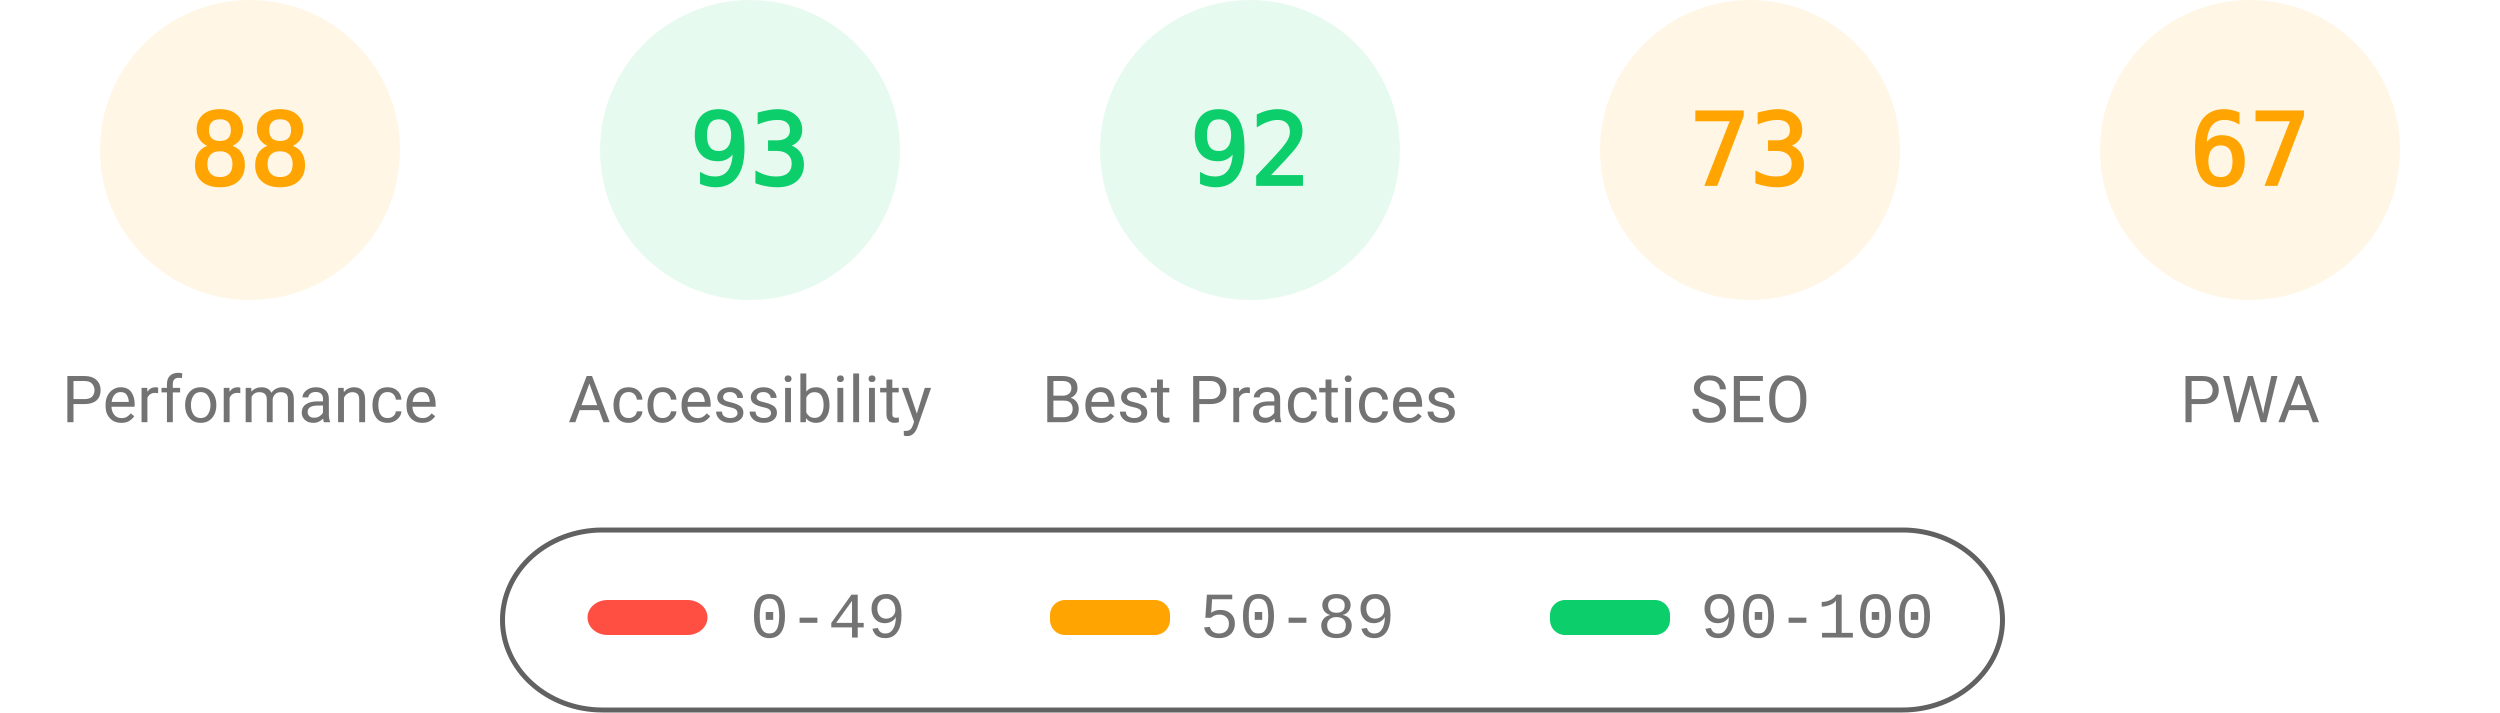
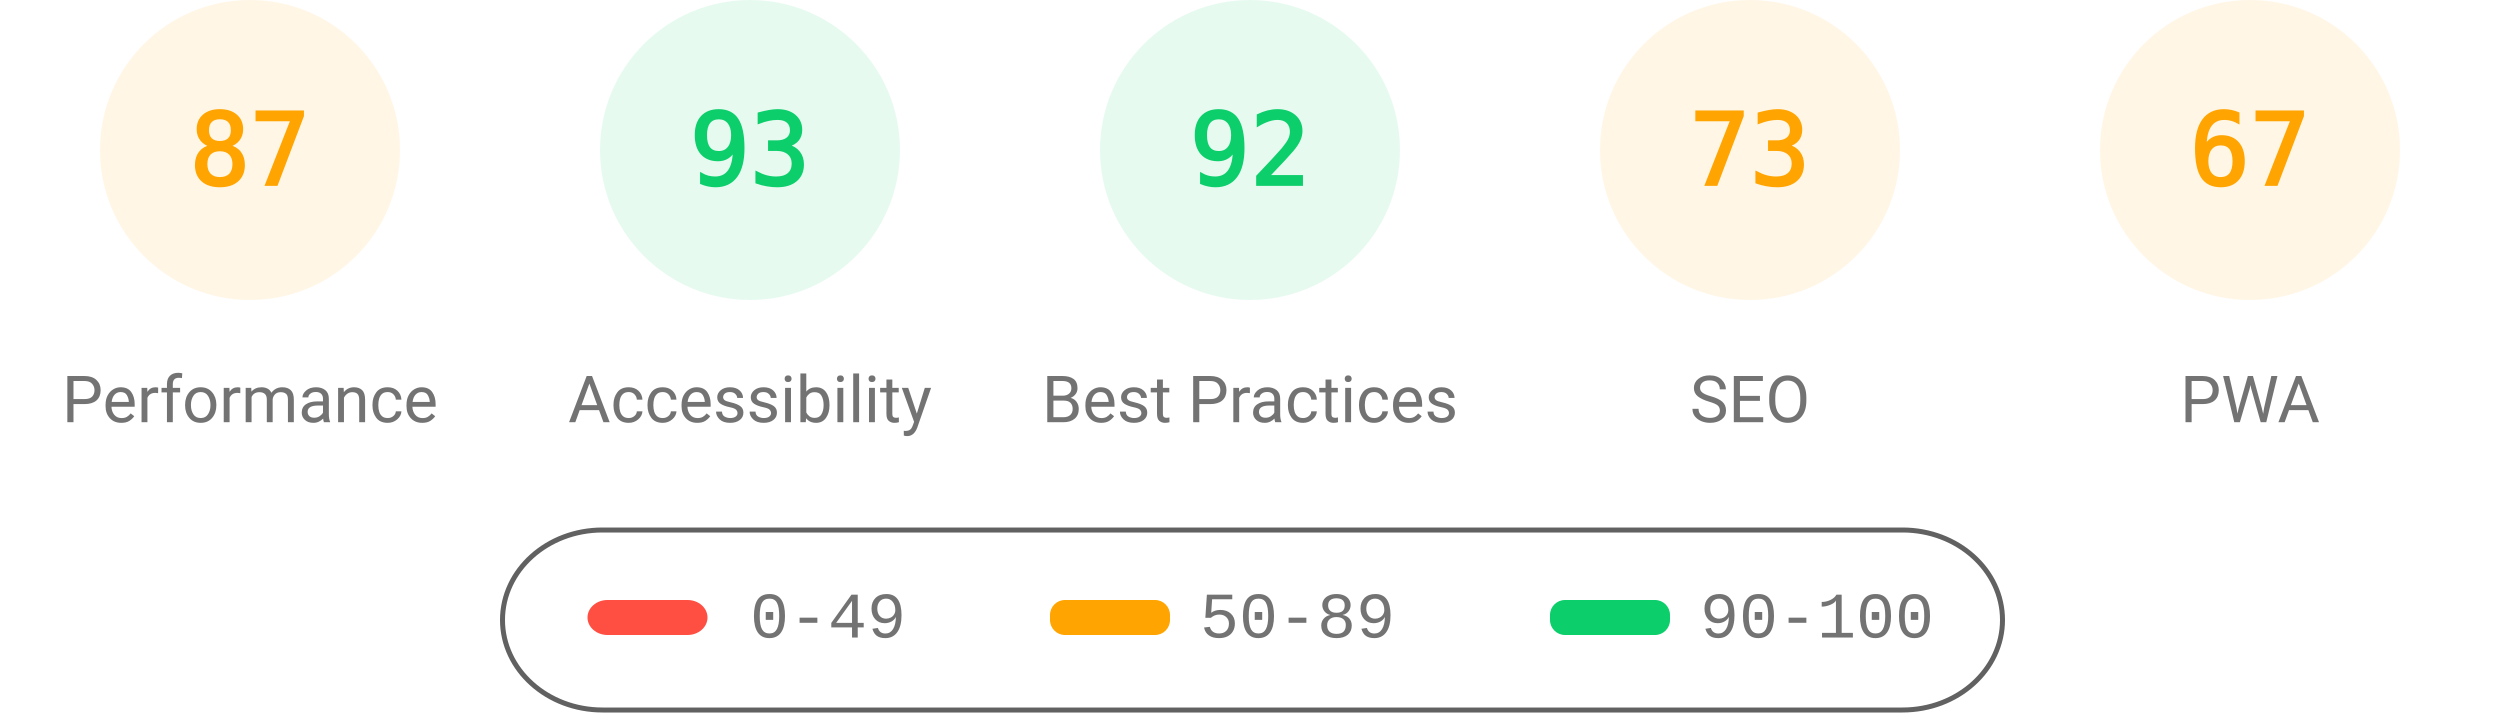
<svg xmlns="http://www.w3.org/2000/svg" fill="none" width="1000" height="285">
  <style>.gauge-base{opacity:.1}.gauge-arc{fill:none;animation-delay:250ms;stroke-linecap:round;transform:rotate(-90deg);transform-origin:100px 60px;animation:load-gauge 1s ease forwards}.guage-text{font-size:40px;font-family:monospace;text-align:center}.guage-red{color:#ff4e42;fill:#ff4e42;stroke:#ff4e42}.guage-orange{color:#ffa400;fill:#ffa400;stroke:#ffa400}.guage-green{color:#0cce6b;fill:#0cce6b;stroke:#0cce6b}.guage-undefined{color:#5c5c5c;fill:#5c5c5c;stroke:#5c5c5c}.guage-title{color:#737373;fill:#737373;stroke:none;font-size:26px;line-height:26px;font-family:Roboto,Halvetica,Arial,sans-serif}@keyframes load-gauge{from{stroke-dasharray:0 352.858}}</style>
  <svg class="guage-div guage-perf guage-orange" viewBox="0 0 200 200" width="200" height="200">
    <circle class="gauge-base" r="56" cx="100" cy="60" stroke-width="8" />
-     <circle class="gauge-arc guage-arc-1" r="56" cx="100" cy="60" stroke-width="8" style="stroke-dasharray:309.635,351.858" />
-     <text class="guage-text" x="100" y="60" alignment-baseline="central" dominant-baseline="central" text-anchor="middle">88</text>
+     <circle class="gauge-arc guage-arc-1" r="56" cx="100" cy="60" stroke-width="8" style="stroke-dasharray:306.116,351.858" />
+     <text class="guage-text" x="100" y="60" alignment-baseline="central" dominant-baseline="central" text-anchor="middle">87</text>
    <text class="guage-title" x="100" y="160" alignment-baseline="central" dominant-baseline="central" text-anchor="middle">Performance</text>
  </svg>
  <svg class="guage-div guage-acc guage-green" viewBox="0 0 200 200" width="200" height="200" x="200">
    <circle class="gauge-base" r="56" cx="100" cy="60" stroke-width="8" />
    <circle class="gauge-arc guage-arc-2" r="56" cx="100" cy="60" stroke-width="8" style="stroke-dasharray:327.228,351.858" />
    <text class="guage-text" x="100" y="60" alignment-baseline="central" dominant-baseline="central" text-anchor="middle">93</text>
    <text class="guage-title" x="100" y="160" alignment-baseline="central" dominant-baseline="central" text-anchor="middle">Accessibility</text>
  </svg>
  <svg class="guage-div guage-best guage-green" viewBox="0 0 200 200" width="200" height="200" x="400">
    <circle class="gauge-base" r="56" cx="100" cy="60" stroke-width="8" />
    <circle class="gauge-arc guage-arc-3" r="56" cx="100" cy="60" stroke-width="8" style="stroke-dasharray:323.709,351.858" />
    <text class="guage-text" x="100" y="60" alignment-baseline="central" dominant-baseline="central" text-anchor="middle">92</text>
    <text class="guage-title" x="100" y="160" alignment-baseline="central" dominant-baseline="central" text-anchor="middle">Best Practices</text>
  </svg>
  <svg class="guage-div guage-seo guage-orange" viewBox="0 0 200 200" width="200" height="200" x="600">
    <circle class="gauge-base" r="56" cx="100" cy="60" stroke-width="8" />
    <circle class="gauge-arc guage-arc-4" r="56" cx="100" cy="60" stroke-width="8" style="stroke-dasharray:256.856,351.858" />
    <text class="guage-text" x="100" y="60" alignment-baseline="central" dominant-baseline="central" text-anchor="middle">73</text>
    <text class="guage-title" x="100" y="160" alignment-baseline="central" dominant-baseline="central" text-anchor="middle">SEO</text>
  </svg>
  <svg class="guage-div guage-pwa guage-orange" viewBox="0 0 200 200" width="200" height="200" x="800">
    <circle class="gauge-base" r="56" cx="100" cy="60" stroke-width="8" />
    <circle class="gauge-arc guage-arc-4" r="56" cx="100" cy="60" stroke-width="8" style="stroke-dasharray:235.745,351.858" />
    <text class="guage-text" x="100" y="60" alignment-baseline="central" dominant-baseline="central" text-anchor="middle">67</text>
    <text class="guage-title" x="100" y="160" alignment-baseline="central" dominant-baseline="central" text-anchor="middle">PWA</text>
  </svg>
  <svg width="604" height="76" x="200" y="210">
    <path fill="none" id="canvas_background" d="M-1-1h604v80H-1z" />
    <rect fill-opacity="0" stroke="#616161" stroke-width="2" rx="40" id="svg_2" height="72" width="600" y="2" x="1" fill="#000" />
    <rect stroke="#000" rx="8" id="svg_3" height="14" width="48" y="30" x="35" stroke-opacity="null" stroke-width="0" fill="#ff4e42" />
    <rect stroke="#000" rx="6" id="svg_4" height="14" width="48" y="30" x="220" stroke-opacity="null" stroke-width="0" fill="#ffa400" />
    <rect stroke="#000" rx="6" id="svg_5" height="14" width="48" y="30" x="420" stroke-opacity="null" stroke-width="0" fill="#0cce6b" />
    <text xml:space="preserve" text-anchor="start" font-family="'Courier New', Courier, monospace" font-size="26" id="svg_6" y="45" x="100" stroke-opacity="null" stroke-width="0" stroke="#000" fill="#737373">0-49</text>
    <text xml:space="preserve" text-anchor="start" font-family="'Courier New', Courier, monospace" font-size="26" id="svg_7" y="45" x="280" stroke-opacity="null" stroke-width="0" stroke="#000" fill="#737373">50-89</text>
    <text xml:space="preserve" text-anchor="start" font-family="'Courier New', Courier, monospace" font-size="26" id="svg_8" y="45" x="480" stroke-opacity="null" stroke-width="0" stroke="#000" fill="#737373">90-100</text>
  </svg>
</svg>
